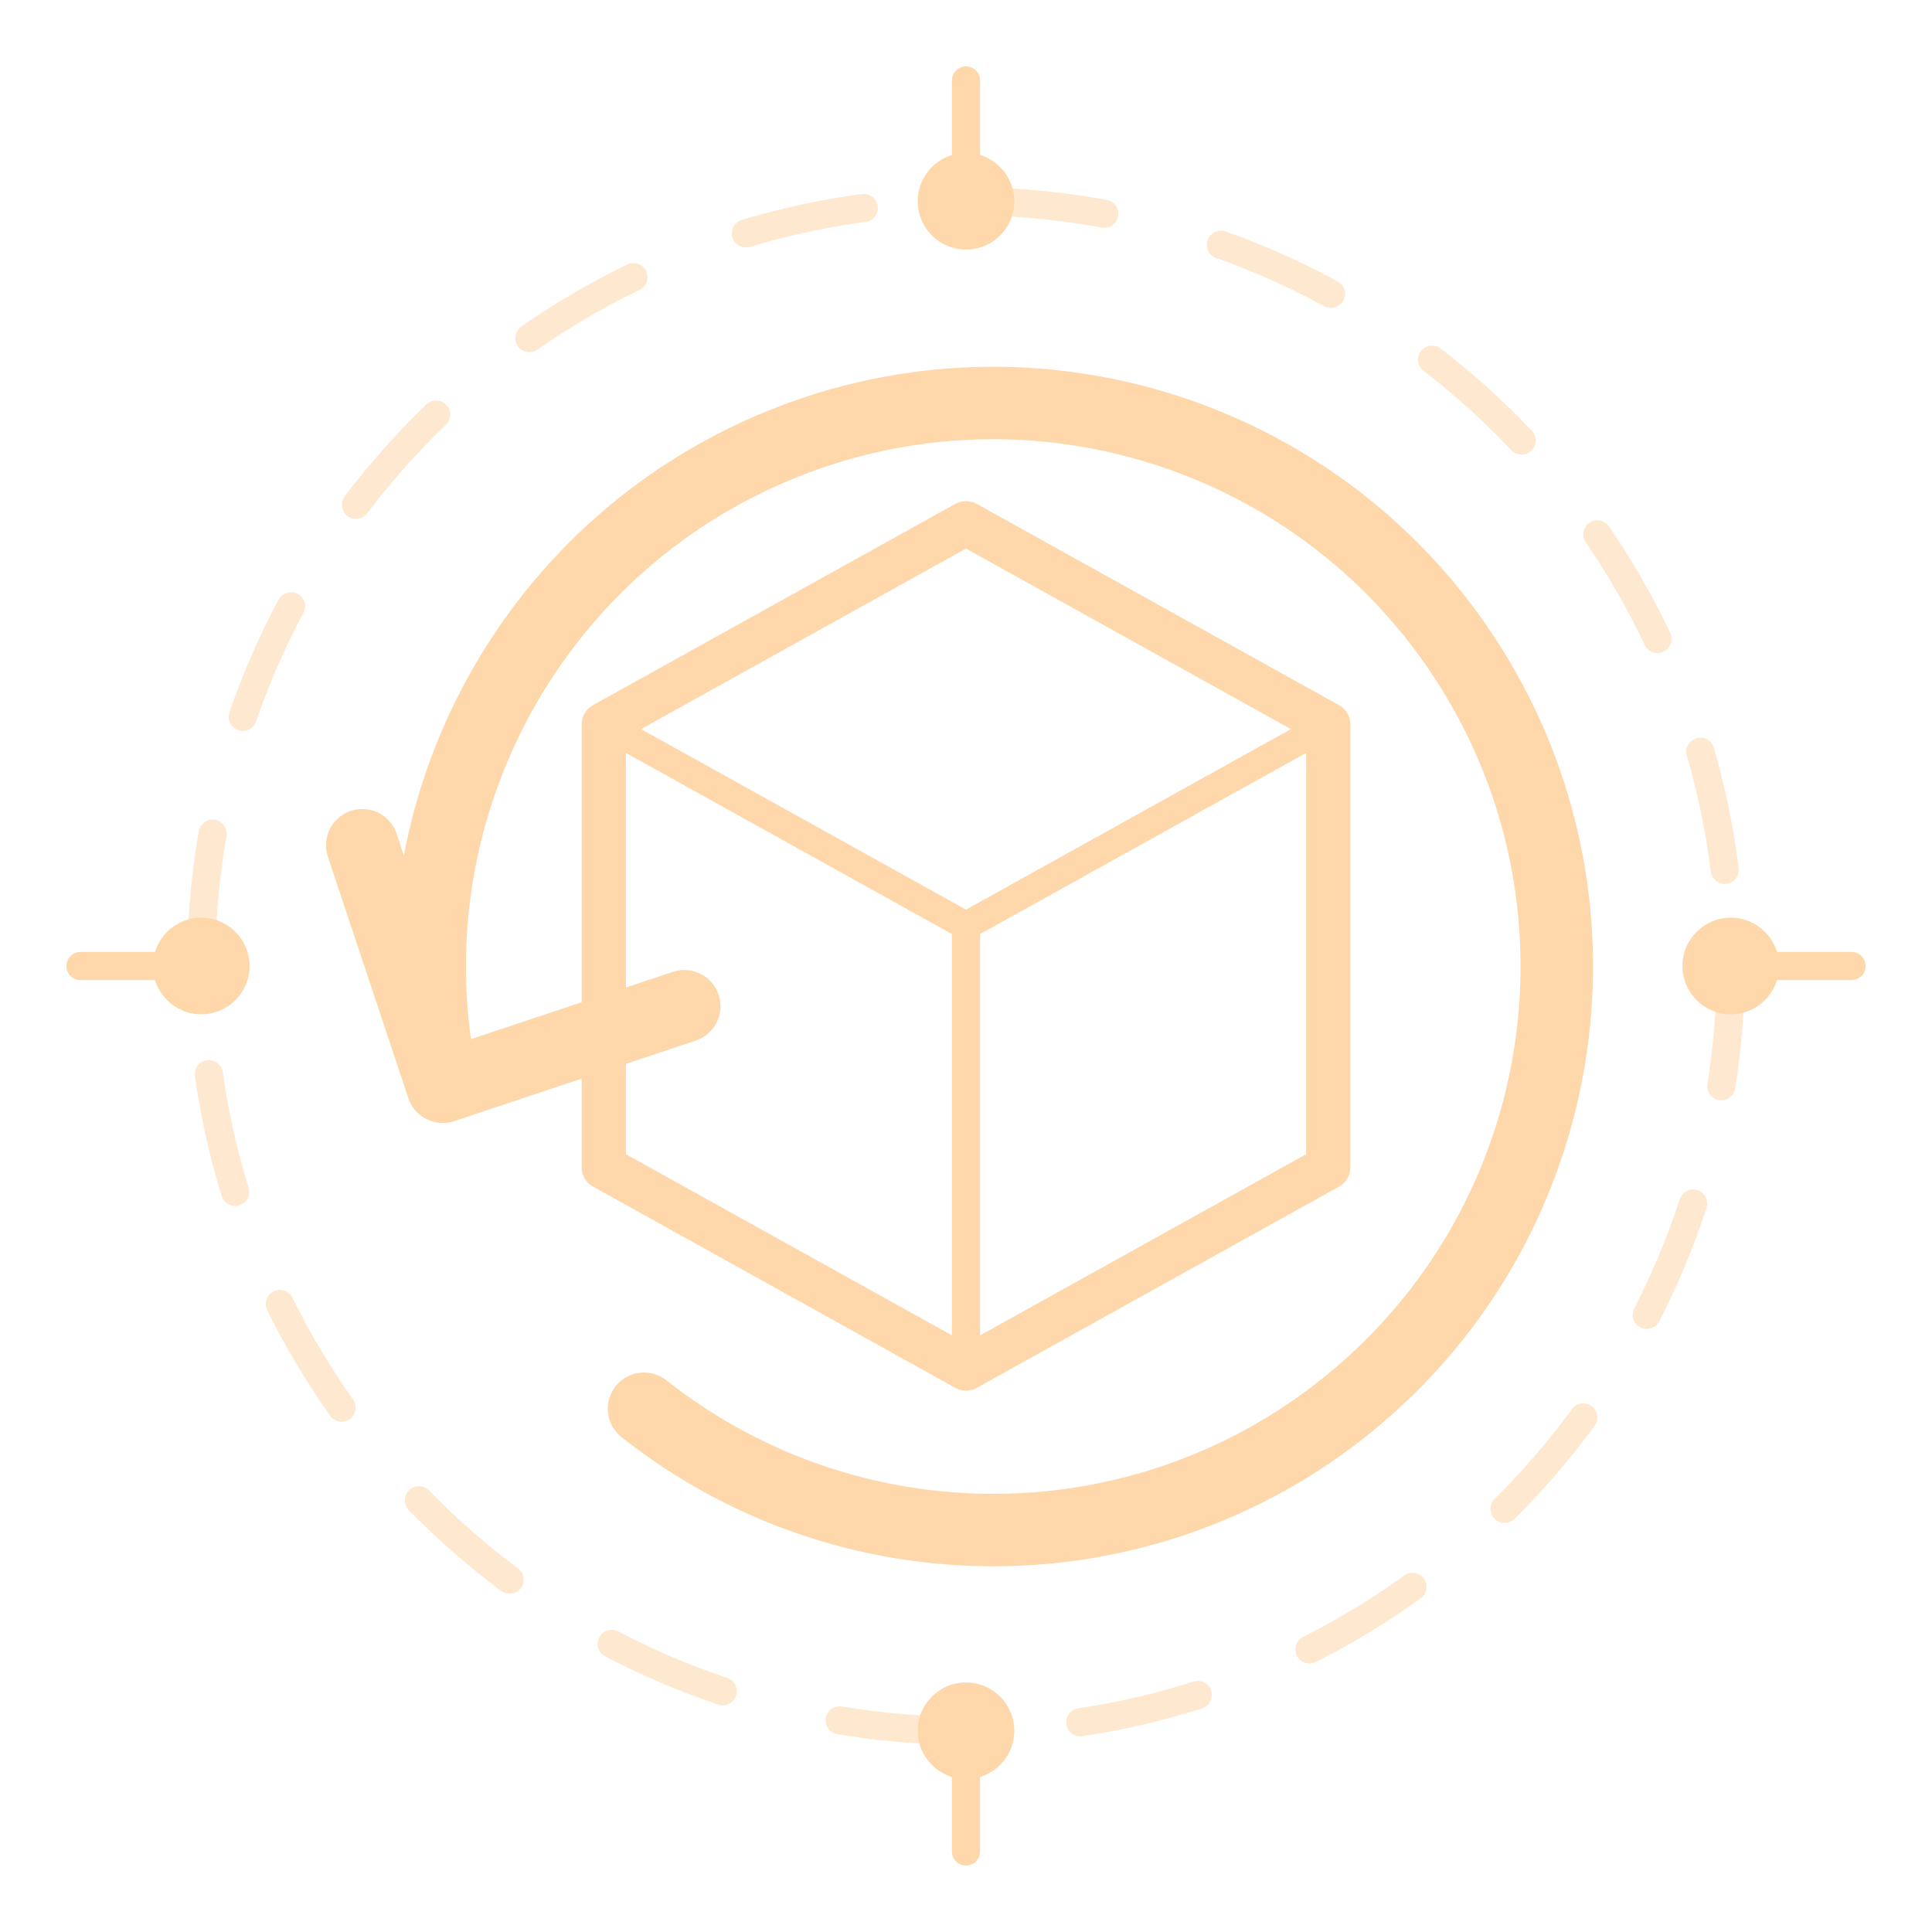
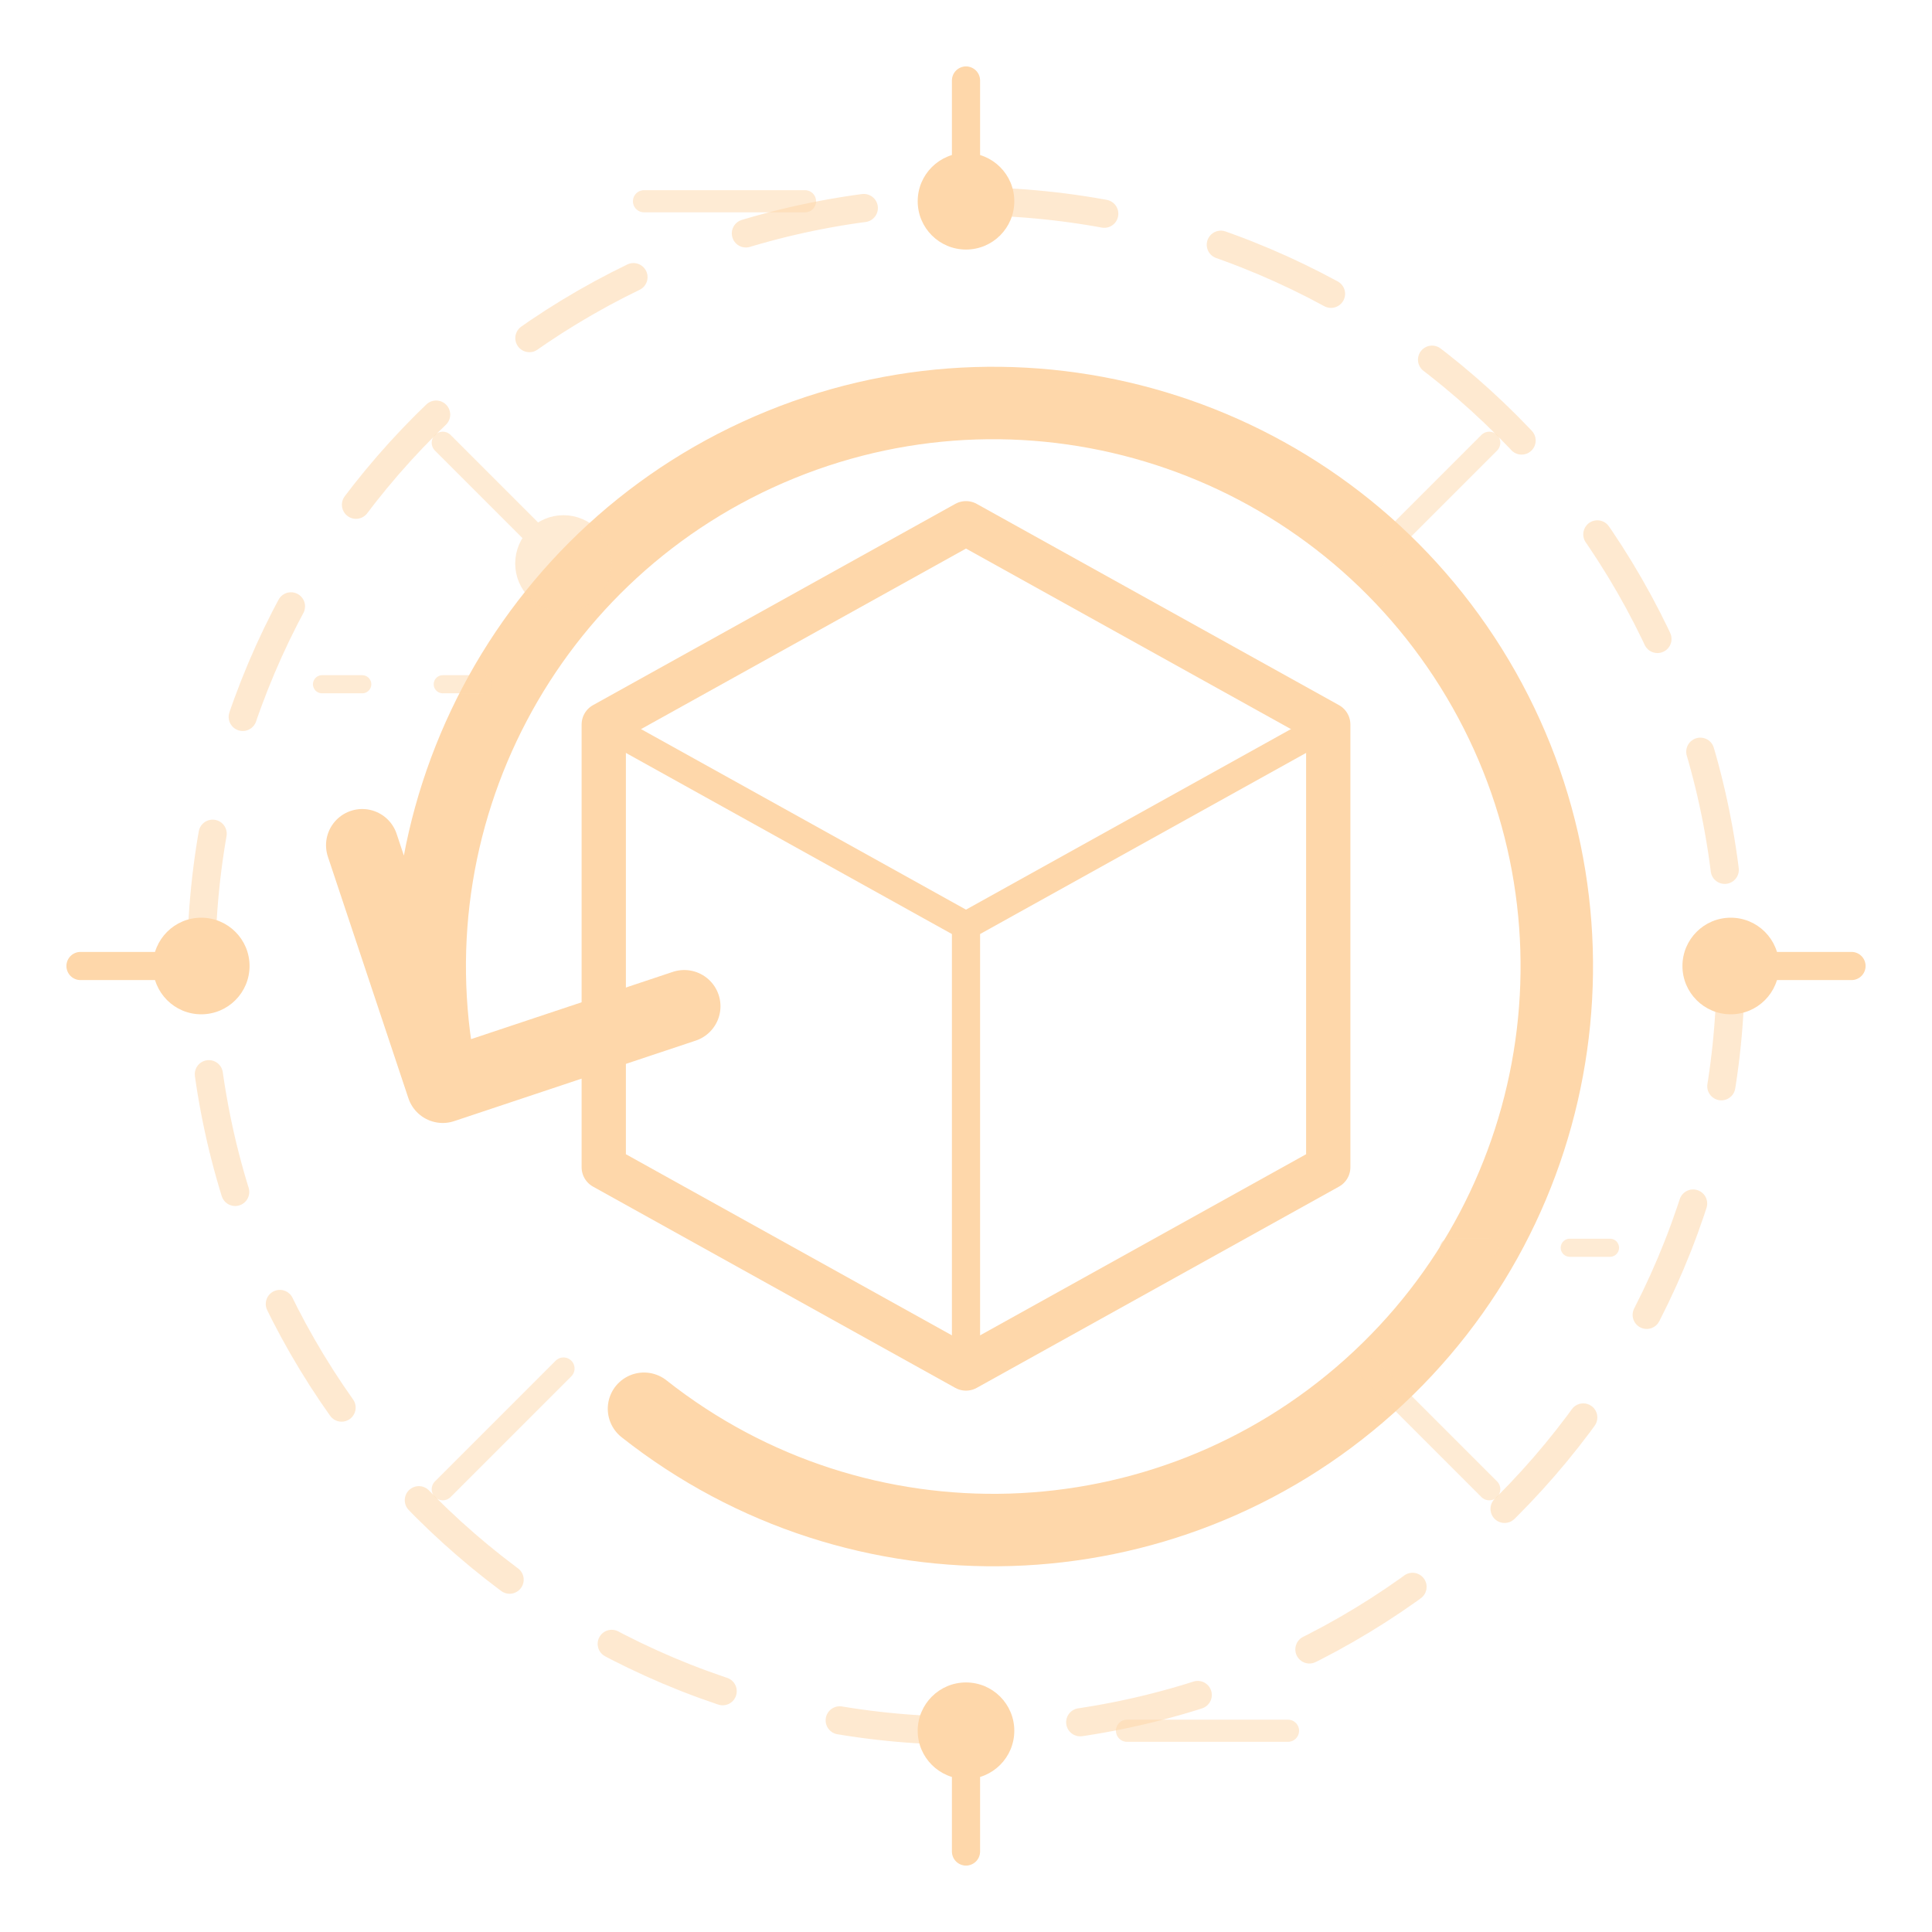
<svg xmlns="http://www.w3.org/2000/svg" viewBox="0 0 48 48" fill="none" role="img" aria-label="Restablecer vista">
  <defs>
    <linearGradient id="vs" x1="5" y1="4" x2="43" y2="44">
      <stop stop-color="#fed7aa" />
      <stop offset=".5" stop-color="#ff6b00" />
      <stop offset="1" stop-color="#eab308" />
    </linearGradient>
  </defs>
  <g stroke="url(#vs)" stroke-linecap="round" stroke-linejoin="round">
    <circle cx="24" cy="24" r="19" stroke-width=".7" stroke-dasharray="3 3" opacity=".55" />
    <path d="M11 27a14 14 0 1 1 5 8m-5-8-2-6m2 6 6-2" stroke-width="1.8" />
    <path d="m24 13 9 5v11l-9 5-9-5V18Z" stroke-width="1.1" />
    <path d="m15 18 9 5 9-5M24 23v11M24 5V2m0 44v-3M5 24H2m44 0h-3" stroke-width=".7" />
    <g fill="url(#vs)" stroke="none">
      <circle cx="24" cy="5" r="1.2" />
      <circle cx="43" cy="24" r="1.2" />
      <circle cx="24" cy="43" r="1.2" />
      <circle cx="5" cy="24" r="1.2" />
    </g>
  </g>
+   <g stroke="url(#vs)" stroke-linecap="round" opacity=".5">
+     <path d="M11 11l3 3m23-3-3 3M11 37l3-3m23 3-3-3M16 5h4m8 38h4" stroke-width=".55" />
+     <path d="M8 17h4m24 14h4" stroke-width=".45" stroke-dasharray="1 2" />
+     <circle cx="14" cy="14" r=".7" />
+   </g>
</svg>
